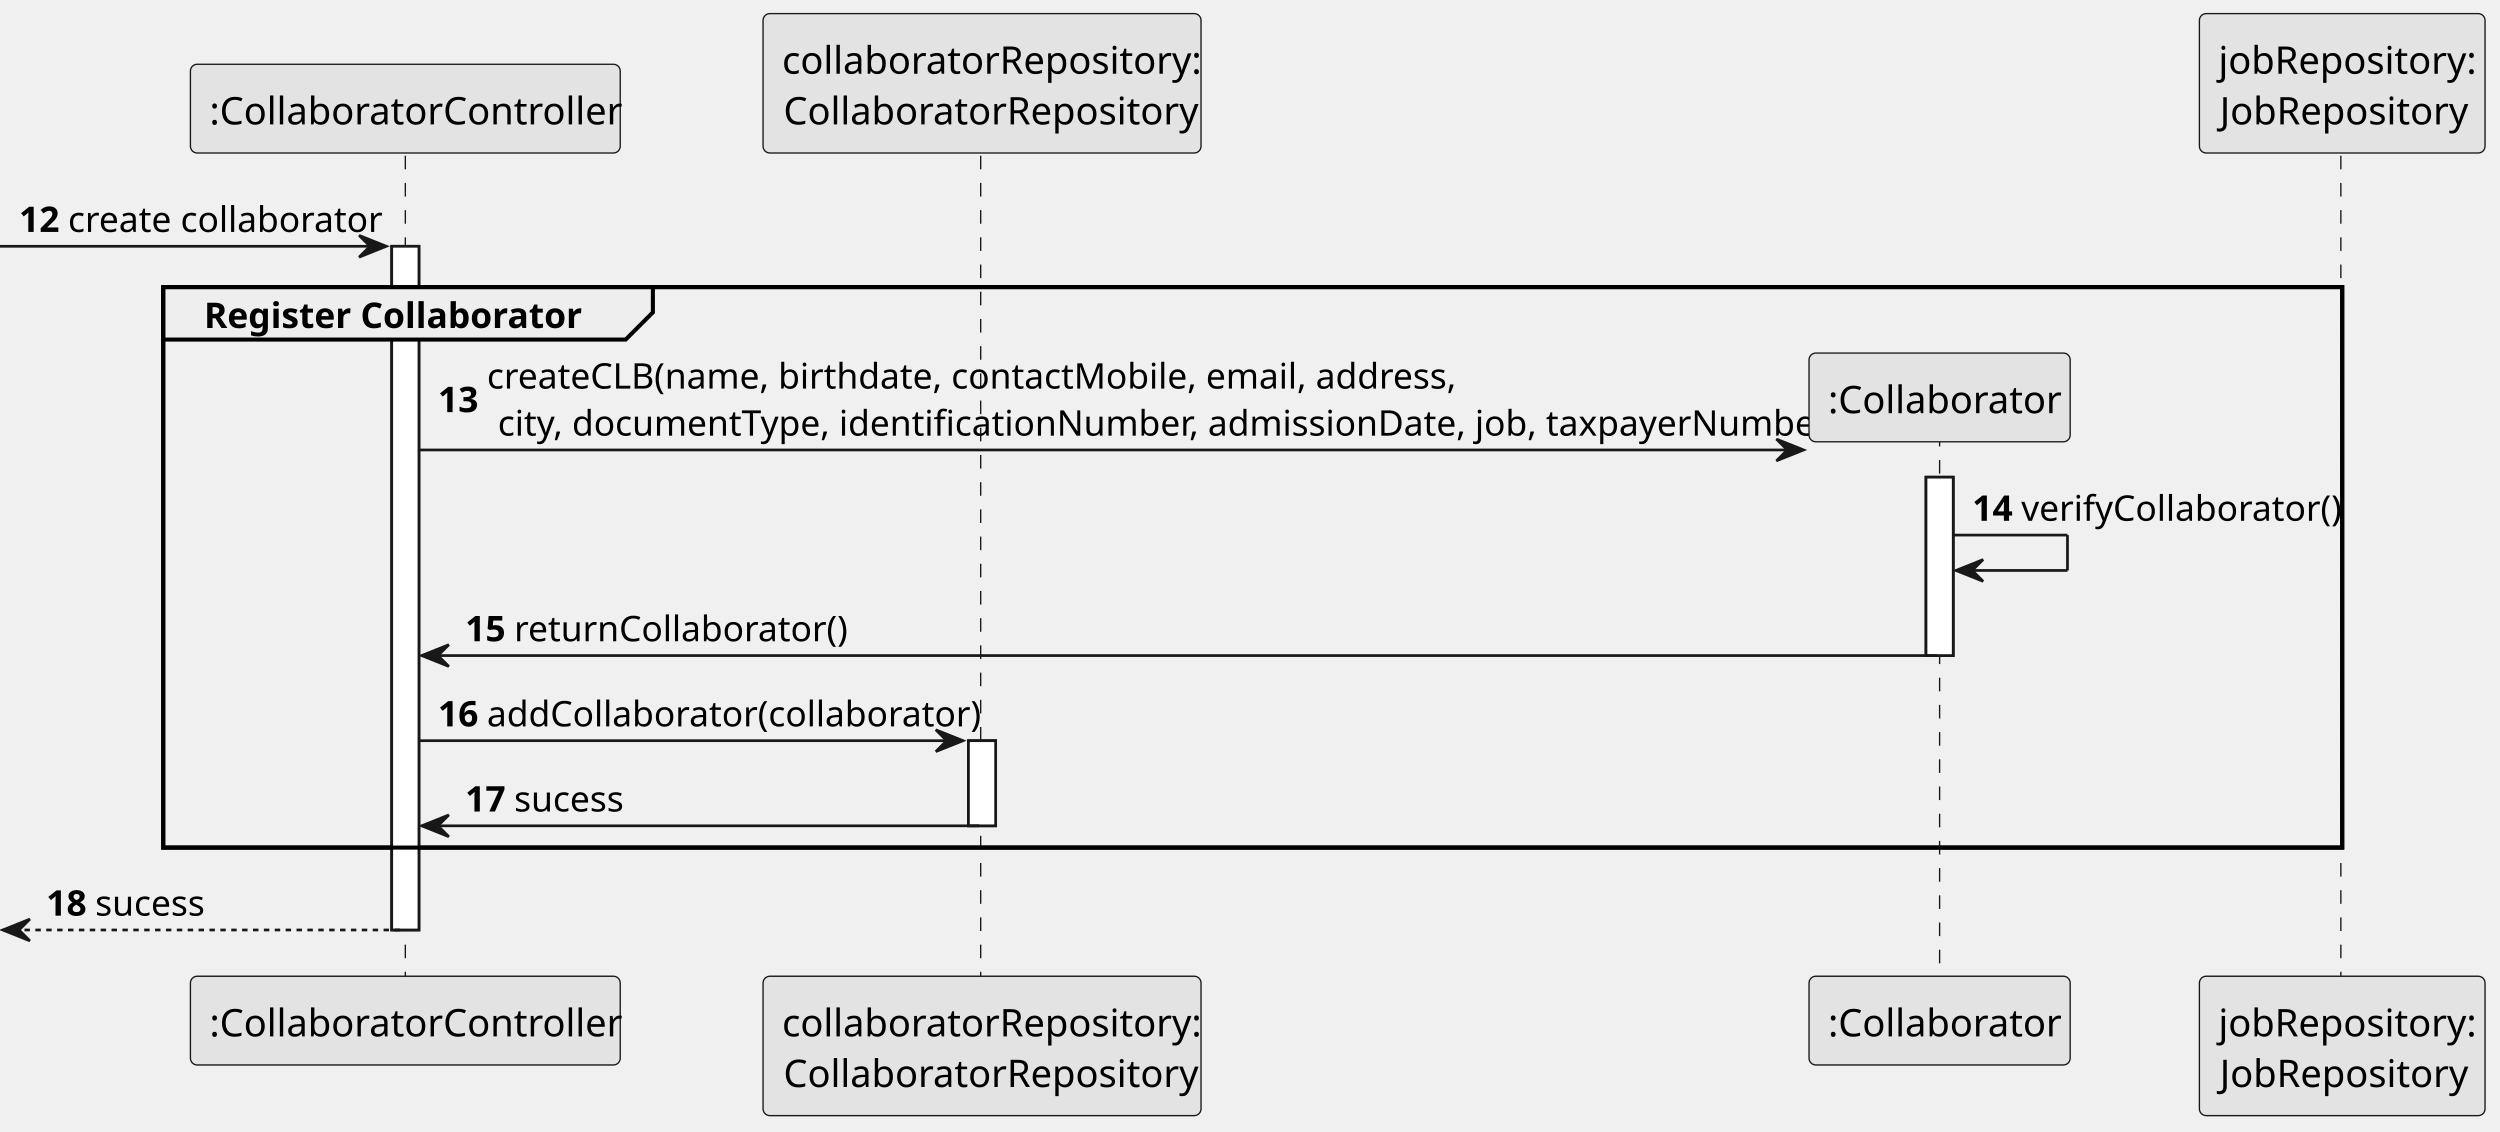
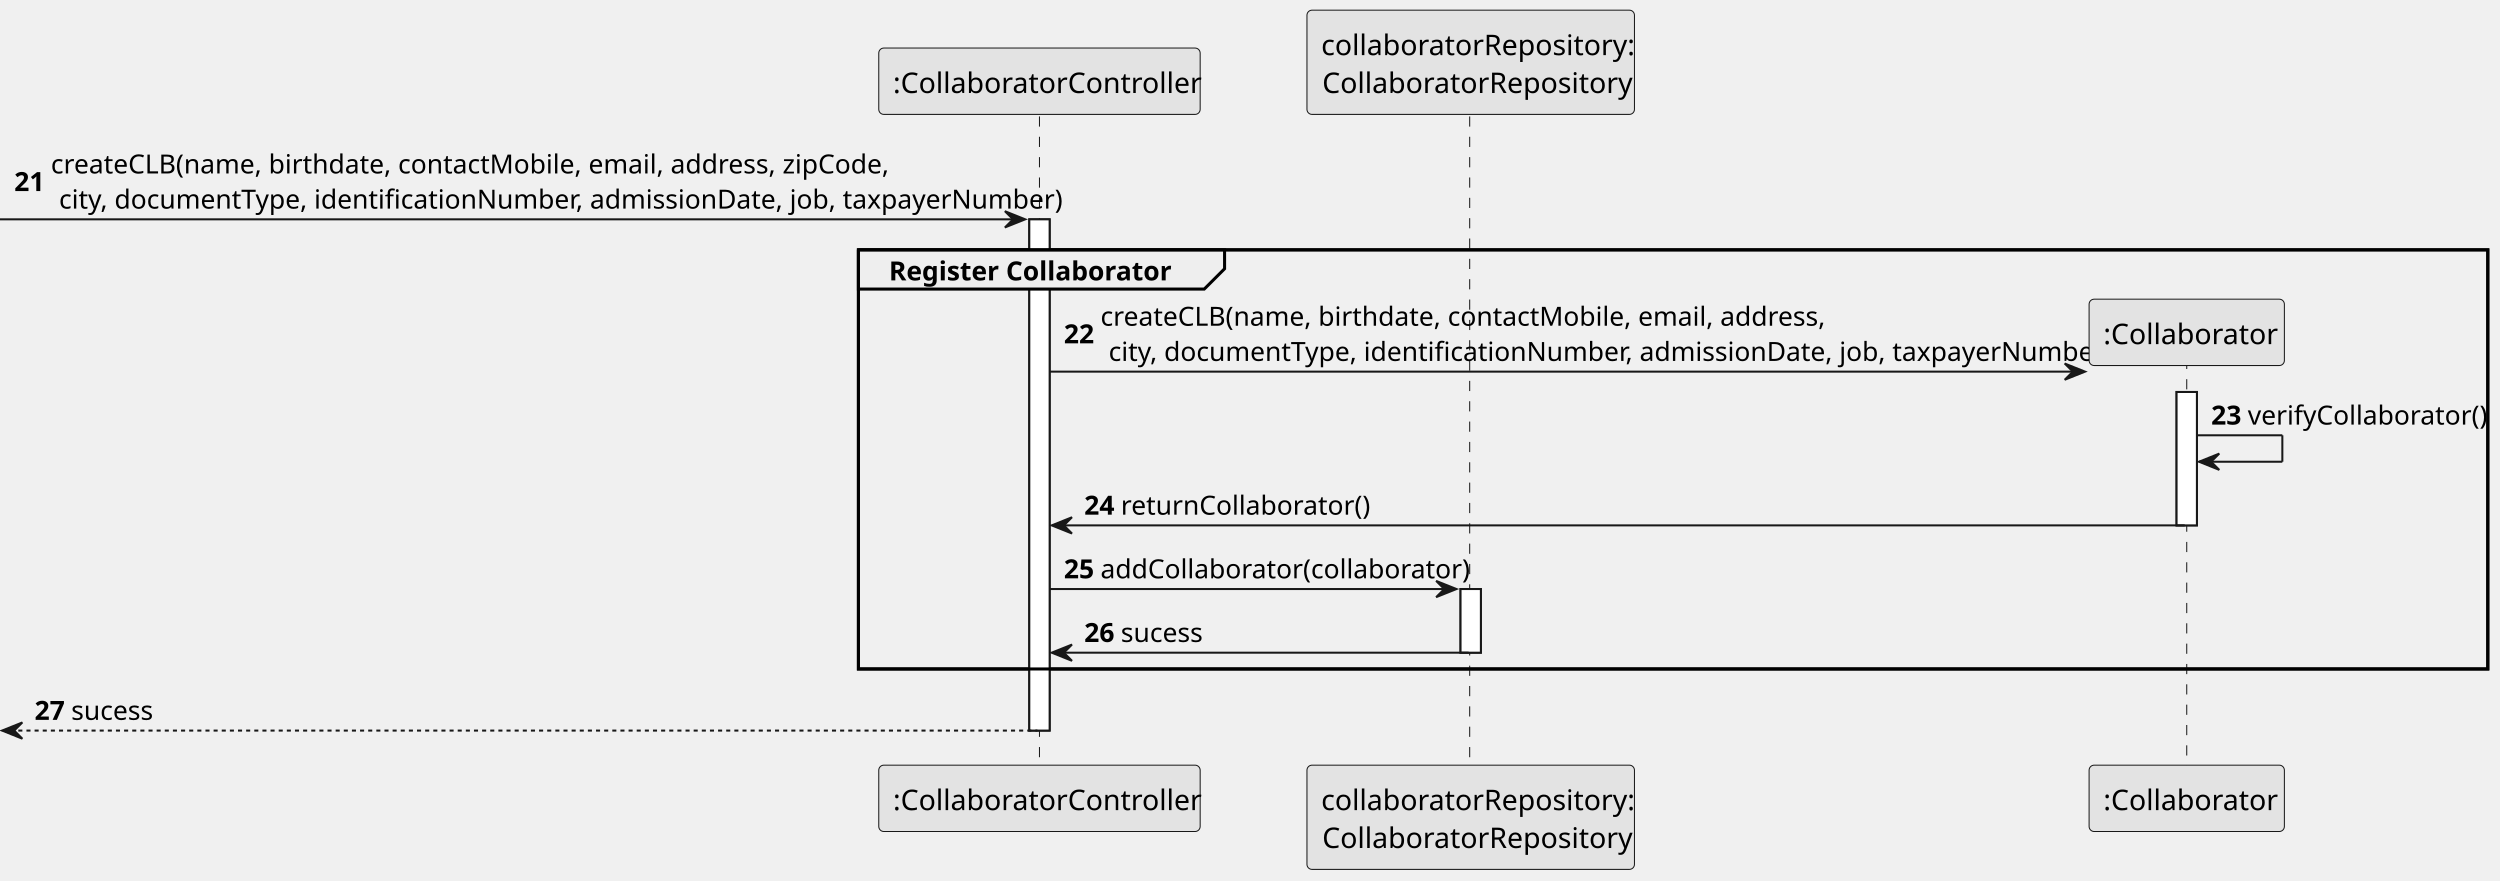
- <svg xmlns="http://www.w3.org/2000/svg" contentStyleType="text/css" height="416px" preserveAspectRatio="none" style="width:919px;height:416px;background:#FFFFFF;" version="1.1" viewBox="0 0 919 416" width="919px" zoomAndPan="magnify">
+ <svg xmlns="http://www.w3.org/2000/svg" contentStyleType="text/css" height="433px" preserveAspectRatio="none" style="width:1229px;height:433px;background:#FFFFFF;" version="1.1" viewBox="0 0 1229 433" width="1229px" zoomAndPan="magnify">
  <defs />
  <g>
-     <rect fill="#FFFFFF" height="251.328" style="stroke:#181818;stroke-width:1.0;" width="10" x="144" y="90.533" />
-     <rect fill="#FFFFFF" height="31.291" style="stroke:#181818;stroke-width:1.0;" width="10" x="356" y="272.279" />
-     <rect fill="#FFFFFF" height="65.582" style="stroke:#181818;stroke-width:1.0;" width="10" x="708" y="175.406" />
-     <rect fill="none" height="206.037" style="stroke:#000000;stroke-width:1.5;" width="801" x="60" y="105.533" />
-     <line style="stroke:#181818;stroke-width:0.5;stroke-dasharray:5.0,5.0;" x1="149" x2="149" y1="57.242" y2="359.861" />
-     <line style="stroke:#181818;stroke-width:0.5;stroke-dasharray:5.0,5.0;" x1="360.5" x2="360.5" y1="57.242" y2="359.861" />
-     <line style="stroke:#181818;stroke-width:0.5;stroke-dasharray:5.0,5.0;" x1="713" x2="713" y1="159.115" y2="359.861" />
-     <line style="stroke:#181818;stroke-width:0.5;stroke-dasharray:5.0,5.0;" x1="860.5" x2="860.5" y1="57.242" y2="359.861" />
-     <rect fill="#E3E3E3" height="32.621" rx="2.5" ry="2.5" style="stroke:#181818;stroke-width:0.5;" width="158" x="70" y="23.621" />
-     <text fill="#000000" font-family="sans-serif" font-size="14" lengthAdjust="spacing" textLength="144" x="77" y="45.728">:CollaboratorController</text>
-     <rect fill="#E3E3E3" height="32.621" rx="2.5" ry="2.5" style="stroke:#181818;stroke-width:0.5;" width="158" x="70" y="358.861" />
-     <text fill="#000000" font-family="sans-serif" font-size="14" lengthAdjust="spacing" textLength="144" x="77" y="380.969">:CollaboratorController</text>
-     <rect fill="#E3E3E3" height="51.242" rx="2.5" ry="2.5" style="stroke:#181818;stroke-width:0.5;" width="161" x="280.5" y="5" />
-     <text fill="#000000" font-family="sans-serif" font-size="14" lengthAdjust="spacing" textLength="147" x="287.5" y="27.107">collaboratorRepository:</text>
-     <text fill="#000000" font-family="sans-serif" font-size="14" lengthAdjust="spacing" textLength="146" x="288" y="45.728">CollaboratorRepository</text>
-     <rect fill="#E3E3E3" height="51.242" rx="2.5" ry="2.5" style="stroke:#181818;stroke-width:0.5;" width="161" x="280.5" y="358.861" />
-     <text fill="#000000" font-family="sans-serif" font-size="14" lengthAdjust="spacing" textLength="147" x="287.5" y="380.969">collaboratorRepository:</text>
-     <text fill="#000000" font-family="sans-serif" font-size="14" lengthAdjust="spacing" textLength="146" x="288" y="399.59">CollaboratorRepository</text>
-     <rect fill="#E3E3E3" height="32.621" rx="2.5" ry="2.5" style="stroke:#181818;stroke-width:0.5;" width="96" x="665" y="358.861" />
-     <text fill="#000000" font-family="sans-serif" font-size="14" lengthAdjust="spacing" textLength="82" x="672" y="380.969">:Collaborator</text>
-     <rect fill="#E3E3E3" height="51.242" rx="2.5" ry="2.5" style="stroke:#181818;stroke-width:0.5;" width="105" x="808.5" y="5" />
-     <text fill="#000000" font-family="sans-serif" font-size="14" lengthAdjust="spacing" textLength="91" x="815.5" y="27.107">jobRepository:</text>
-     <text fill="#000000" font-family="sans-serif" font-size="14" lengthAdjust="spacing" textLength="90" x="816" y="45.728">JobRepository</text>
-     <rect fill="#E3E3E3" height="51.242" rx="2.5" ry="2.5" style="stroke:#181818;stroke-width:0.5;" width="105" x="808.5" y="358.861" />
-     <text fill="#000000" font-family="sans-serif" font-size="14" lengthAdjust="spacing" textLength="91" x="815.5" y="380.969">jobRepository:</text>
-     <text fill="#000000" font-family="sans-serif" font-size="14" lengthAdjust="spacing" textLength="90" x="816" y="399.59">JobRepository</text>
-     <rect fill="#FFFFFF" height="251.328" style="stroke:#181818;stroke-width:1.0;" width="10" x="144" y="90.533" />
-     <rect fill="#FFFFFF" height="31.291" style="stroke:#181818;stroke-width:1.0;" width="10" x="356" y="272.279" />
-     <rect fill="#FFFFFF" height="65.582" style="stroke:#181818;stroke-width:1.0;" width="10" x="708" y="175.406" />
-     <polygon fill="#181818" points="132,86.533,142,90.533,132,94.533,136,90.533" style="stroke:#181818;stroke-width:1.0;" />
-     <line style="stroke:#181818;stroke-width:1.0;" x1="0" x2="138" y1="90.533" y2="90.533" />
-     <text fill="#000000" font-family="sans-serif" font-size="13" font-weight="bold" lengthAdjust="spacing" textLength="14" x="7" y="85.27">12</text>
-     <text fill="#000000" font-family="sans-serif" font-size="13" lengthAdjust="spacing" textLength="107" x="25" y="85.27">create collaborator</text>
-     <path d="M60,105.533 L240,105.533 L240,114.824 L230,124.824 L60,124.824 L60,105.533 " fill="#EEEEEE" style="stroke:#000000;stroke-width:1.5;" />
-     <rect fill="none" height="206.037" style="stroke:#000000;stroke-width:1.5;" width="801" x="60" y="105.533" />
-     <text fill="#000000" font-family="sans-serif" font-size="13" font-weight="bold" lengthAdjust="spacing" textLength="135" x="75" y="120.561">Register Collaborator</text>
-     <polygon fill="#181818" points="653,161.406,663,165.406,653,169.406,657,165.406" style="stroke:#181818;stroke-width:1.0;" />
-     <line style="stroke:#181818;stroke-width:1.0;" x1="154" x2="659" y1="165.406" y2="165.406" />
-     <text fill="#000000" font-family="sans-serif" font-size="13" font-weight="bold" lengthAdjust="spacing" textLength="14" x="161" y="151.498">13</text>
-     <text fill="#000000" font-family="sans-serif" font-size="13" lengthAdjust="spacing" textLength="341" x="179" y="142.852">createCLB(name, birthdate, contactMobile, email, address,</text>
-     <text fill="#000000" font-family="sans-serif" font-size="13" lengthAdjust="spacing" textLength="465" x="183" y="160.144">city, documentType, identificationNumber, admissionDate, job, taxpayerNumber)</text>
-     <rect fill="#E3E3E3" height="32.621" rx="2.5" ry="2.5" style="stroke:#181818;stroke-width:0.5;" width="96" x="665" y="129.785" />
-     <text fill="#000000" font-family="sans-serif" font-size="14" lengthAdjust="spacing" textLength="82" x="672" y="151.893">:Collaborator</text>
-     <line style="stroke:#181818;stroke-width:1.0;" x1="718" x2="760" y1="196.697" y2="196.697" />
-     <line style="stroke:#181818;stroke-width:1.0;" x1="760" x2="760" y1="196.697" y2="209.697" />
-     <line style="stroke:#181818;stroke-width:1.0;" x1="719" x2="760" y1="209.697" y2="209.697" />
-     <polygon fill="#181818" points="729,205.697,719,209.697,729,213.697,725,209.697" style="stroke:#181818;stroke-width:1.0;" />
-     <text fill="#000000" font-family="sans-serif" font-size="13" font-weight="bold" lengthAdjust="spacing" textLength="14" x="725" y="191.435">14</text>
-     <text fill="#000000" font-family="sans-serif" font-size="13" lengthAdjust="spacing" textLength="106" x="743" y="191.435">verifyCollaborator()</text>
-     <polygon fill="#181818" points="165,236.988,155,240.988,165,244.988,161,240.988" style="stroke:#181818;stroke-width:1.0;" />
-     <line style="stroke:#181818;stroke-width:1.0;" x1="159" x2="712" y1="240.988" y2="240.988" />
-     <text fill="#000000" font-family="sans-serif" font-size="13" font-weight="bold" lengthAdjust="spacing" textLength="14" x="171" y="235.726">15</text>
-     <text fill="#000000" font-family="sans-serif" font-size="13" lengthAdjust="spacing" textLength="110" x="189" y="235.726">returnCollaborator()</text>
-     <polygon fill="#181818" points="344,268.279,354,272.279,344,276.279,348,272.279" style="stroke:#181818;stroke-width:1.0;" />
-     <line style="stroke:#181818;stroke-width:1.0;" x1="154" x2="350" y1="272.279" y2="272.279" />
-     <text fill="#000000" font-family="sans-serif" font-size="13" font-weight="bold" lengthAdjust="spacing" textLength="14" x="161" y="267.017">16</text>
-     <text fill="#000000" font-family="sans-serif" font-size="13" lengthAdjust="spacing" textLength="165" x="179" y="267.017">addCollaborator(collaborator)</text>
-     <polygon fill="#181818" points="165,299.57,155,303.57,165,307.57,161,303.57" style="stroke:#181818;stroke-width:1.0;" />
-     <line style="stroke:#181818;stroke-width:1.0;" x1="159" x2="360" y1="303.57" y2="303.57" />
-     <text fill="#000000" font-family="sans-serif" font-size="13" font-weight="bold" lengthAdjust="spacing" textLength="14" x="171" y="298.308">17</text>
-     <text fill="#000000" font-family="sans-serif" font-size="13" lengthAdjust="spacing" textLength="42" x="189" y="298.308">sucess</text>
-     <polygon fill="#181818" points="11,337.861,1,341.861,11,345.861,7,341.861" style="stroke:#181818;stroke-width:1.0;" />
-     <line style="stroke:#181818;stroke-width:1.0;stroke-dasharray:2.0,2.0;" x1="5" x2="148" y1="341.861" y2="341.861" />
-     <text fill="#000000" font-family="sans-serif" font-size="13" font-weight="bold" lengthAdjust="spacing" textLength="14" x="17" y="336.599">18</text>
-     <text fill="#000000" font-family="sans-serif" font-size="13" lengthAdjust="spacing" textLength="42" x="35" y="336.599">sucess</text>
+     <rect fill="#FFFFFF" height="251.328" style="stroke:#181818;stroke-width:1.0;" width="10" x="506" y="107.824" />
+     <rect fill="#FFFFFF" height="31.291" style="stroke:#181818;stroke-width:1.0;" width="10" x="718" y="289.57" />
+     <rect fill="#FFFFFF" height="65.582" style="stroke:#181818;stroke-width:1.0;" width="10" x="1070" y="192.697" />
+     <rect fill="none" height="206.037" style="stroke:#000000;stroke-width:1.5;" width="801" x="422" y="122.824" />
+     <line style="stroke:#181818;stroke-width:0.5;stroke-dasharray:5.0,5.0;" x1="511" x2="511" y1="57.242" y2="377.152" />
+     <line style="stroke:#181818;stroke-width:0.5;stroke-dasharray:5.0,5.0;" x1="722.5" x2="722.5" y1="57.242" y2="377.152" />
+     <line style="stroke:#181818;stroke-width:0.5;stroke-dasharray:5.0,5.0;" x1="1075" x2="1075" y1="176.406" y2="377.152" />
+     <rect fill="#E3E3E3" height="32.621" rx="2.5" ry="2.5" style="stroke:#181818;stroke-width:0.5;" width="158" x="432" y="23.621" />
+     <text fill="#000000" font-family="sans-serif" font-size="14" lengthAdjust="spacing" textLength="144" x="439" y="45.728">:CollaboratorController</text>
+     <rect fill="#E3E3E3" height="32.621" rx="2.5" ry="2.5" style="stroke:#181818;stroke-width:0.5;" width="158" x="432" y="376.152" />
+     <text fill="#000000" font-family="sans-serif" font-size="14" lengthAdjust="spacing" textLength="144" x="439" y="398.26">:CollaboratorController</text>
+     <rect fill="#E3E3E3" height="51.242" rx="2.5" ry="2.5" style="stroke:#181818;stroke-width:0.5;" width="161" x="642.5" y="5" />
+     <text fill="#000000" font-family="sans-serif" font-size="14" lengthAdjust="spacing" textLength="147" x="649.5" y="27.107">collaboratorRepository:</text>
+     <text fill="#000000" font-family="sans-serif" font-size="14" lengthAdjust="spacing" textLength="146" x="650" y="45.728">CollaboratorRepository</text>
+     <rect fill="#E3E3E3" height="51.242" rx="2.5" ry="2.5" style="stroke:#181818;stroke-width:0.5;" width="161" x="642.5" y="376.152" />
+     <text fill="#000000" font-family="sans-serif" font-size="14" lengthAdjust="spacing" textLength="147" x="649.5" y="398.26">collaboratorRepository:</text>
+     <text fill="#000000" font-family="sans-serif" font-size="14" lengthAdjust="spacing" textLength="146" x="650" y="416.881">CollaboratorRepository</text>
+     <rect fill="#E3E3E3" height="32.621" rx="2.5" ry="2.5" style="stroke:#181818;stroke-width:0.5;" width="96" x="1027" y="376.152" />
+     <text fill="#000000" font-family="sans-serif" font-size="14" lengthAdjust="spacing" textLength="82" x="1034" y="398.26">:Collaborator</text>
+     <rect fill="#FFFFFF" height="251.328" style="stroke:#181818;stroke-width:1.0;" width="10" x="506" y="107.824" />
+     <rect fill="#FFFFFF" height="31.291" style="stroke:#181818;stroke-width:1.0;" width="10" x="718" y="289.57" />
+     <rect fill="#FFFFFF" height="65.582" style="stroke:#181818;stroke-width:1.0;" width="10" x="1070" y="192.697" />
+     <polygon fill="#181818" points="494,103.824,504,107.824,494,111.824,498,107.824" style="stroke:#181818;stroke-width:1.0;" />
+     <line style="stroke:#181818;stroke-width:1.0;" x1="0" x2="500" y1="107.824" y2="107.824" />
+     <text fill="#000000" font-family="sans-serif" font-size="13" font-weight="bold" lengthAdjust="spacing" textLength="14" x="7" y="93.916">21</text>
+     <text fill="#000000" font-family="sans-serif" font-size="13" lengthAdjust="spacing" textLength="396" x="25" y="85.27">createCLB(name, birthdate, contactMobile, email, address, zipCode,</text>
+     <text fill="#000000" font-family="sans-serif" font-size="13" lengthAdjust="spacing" textLength="465" x="29" y="102.561">city, documentType, identificationNumber, admissionDate, job, taxpayerNumber)</text>
+     <path d="M422,122.824 L602,122.824 L602,132.115 L592,142.115 L422,142.115 L422,122.824 " fill="#EEEEEE" style="stroke:#000000;stroke-width:1.5;" />
+     <rect fill="none" height="206.037" style="stroke:#000000;stroke-width:1.5;" width="801" x="422" y="122.824" />
+     <text fill="#000000" font-family="sans-serif" font-size="13" font-weight="bold" lengthAdjust="spacing" textLength="135" x="437" y="137.852">Register Collaborator</text>
+     <polygon fill="#181818" points="1015,178.697,1025,182.697,1015,186.697,1019,182.697" style="stroke:#181818;stroke-width:1.0;" />
+     <line style="stroke:#181818;stroke-width:1.0;" x1="516" x2="1021" y1="182.697" y2="182.697" />
+     <text fill="#000000" font-family="sans-serif" font-size="13" font-weight="bold" lengthAdjust="spacing" textLength="14" x="523" y="168.789">22</text>
+     <text fill="#000000" font-family="sans-serif" font-size="13" lengthAdjust="spacing" textLength="341" x="541" y="160.144">createCLB(name, birthdate, contactMobile, email, address,</text>
+     <text fill="#000000" font-family="sans-serif" font-size="13" lengthAdjust="spacing" textLength="465" x="545" y="177.435">city, documentType, identificationNumber, admissionDate, job, taxpayerNumber)</text>
+     <rect fill="#E3E3E3" height="32.621" rx="2.5" ry="2.5" style="stroke:#181818;stroke-width:0.5;" width="96" x="1027" y="147.076" />
+     <text fill="#000000" font-family="sans-serif" font-size="14" lengthAdjust="spacing" textLength="82" x="1034" y="169.184">:Collaborator</text>
+     <line style="stroke:#181818;stroke-width:1.0;" x1="1080" x2="1122" y1="213.988" y2="213.988" />
+     <line style="stroke:#181818;stroke-width:1.0;" x1="1122" x2="1122" y1="213.988" y2="226.988" />
+     <line style="stroke:#181818;stroke-width:1.0;" x1="1081" x2="1122" y1="226.988" y2="226.988" />
+     <polygon fill="#181818" points="1091,222.988,1081,226.988,1091,230.988,1087,226.988" style="stroke:#181818;stroke-width:1.0;" />
+     <text fill="#000000" font-family="sans-serif" font-size="13" font-weight="bold" lengthAdjust="spacing" textLength="14" x="1087" y="208.726">23</text>
+     <text fill="#000000" font-family="sans-serif" font-size="13" lengthAdjust="spacing" textLength="106" x="1105" y="208.726">verifyCollaborator()</text>
+     <polygon fill="#181818" points="527,254.279,517,258.279,527,262.279,523,258.279" style="stroke:#181818;stroke-width:1.0;" />
+     <line style="stroke:#181818;stroke-width:1.0;" x1="521" x2="1074" y1="258.279" y2="258.279" />
+     <text fill="#000000" font-family="sans-serif" font-size="13" font-weight="bold" lengthAdjust="spacing" textLength="14" x="533" y="253.017">24</text>
+     <text fill="#000000" font-family="sans-serif" font-size="13" lengthAdjust="spacing" textLength="110" x="551" y="253.017">returnCollaborator()</text>
+     <polygon fill="#181818" points="706,285.57,716,289.57,706,293.57,710,289.57" style="stroke:#181818;stroke-width:1.0;" />
+     <line style="stroke:#181818;stroke-width:1.0;" x1="516" x2="712" y1="289.57" y2="289.57" />
+     <text fill="#000000" font-family="sans-serif" font-size="13" font-weight="bold" lengthAdjust="spacing" textLength="14" x="523" y="284.308">25</text>
+     <text fill="#000000" font-family="sans-serif" font-size="13" lengthAdjust="spacing" textLength="165" x="541" y="284.308">addCollaborator(collaborator)</text>
+     <polygon fill="#181818" points="527,316.861,517,320.861,527,324.861,523,320.861" style="stroke:#181818;stroke-width:1.0;" />
+     <line style="stroke:#181818;stroke-width:1.0;" x1="521" x2="722" y1="320.861" y2="320.861" />
+     <text fill="#000000" font-family="sans-serif" font-size="13" font-weight="bold" lengthAdjust="spacing" textLength="14" x="533" y="315.599">26</text>
+     <text fill="#000000" font-family="sans-serif" font-size="13" lengthAdjust="spacing" textLength="42" x="551" y="315.599">sucess</text>
+     <polygon fill="#181818" points="11,355.152,1,359.152,11,363.152,7,359.152" style="stroke:#181818;stroke-width:1.0;" />
+     <line style="stroke:#181818;stroke-width:1.0;stroke-dasharray:2.0,2.0;" x1="5" x2="510" y1="359.152" y2="359.152" />
+     <text fill="#000000" font-family="sans-serif" font-size="13" font-weight="bold" lengthAdjust="spacing" textLength="14" x="17" y="353.89">27</text>
+     <text fill="#000000" font-family="sans-serif" font-size="13" lengthAdjust="spacing" textLength="42" x="35" y="353.89">sucess</text>
  </g>
</svg>
